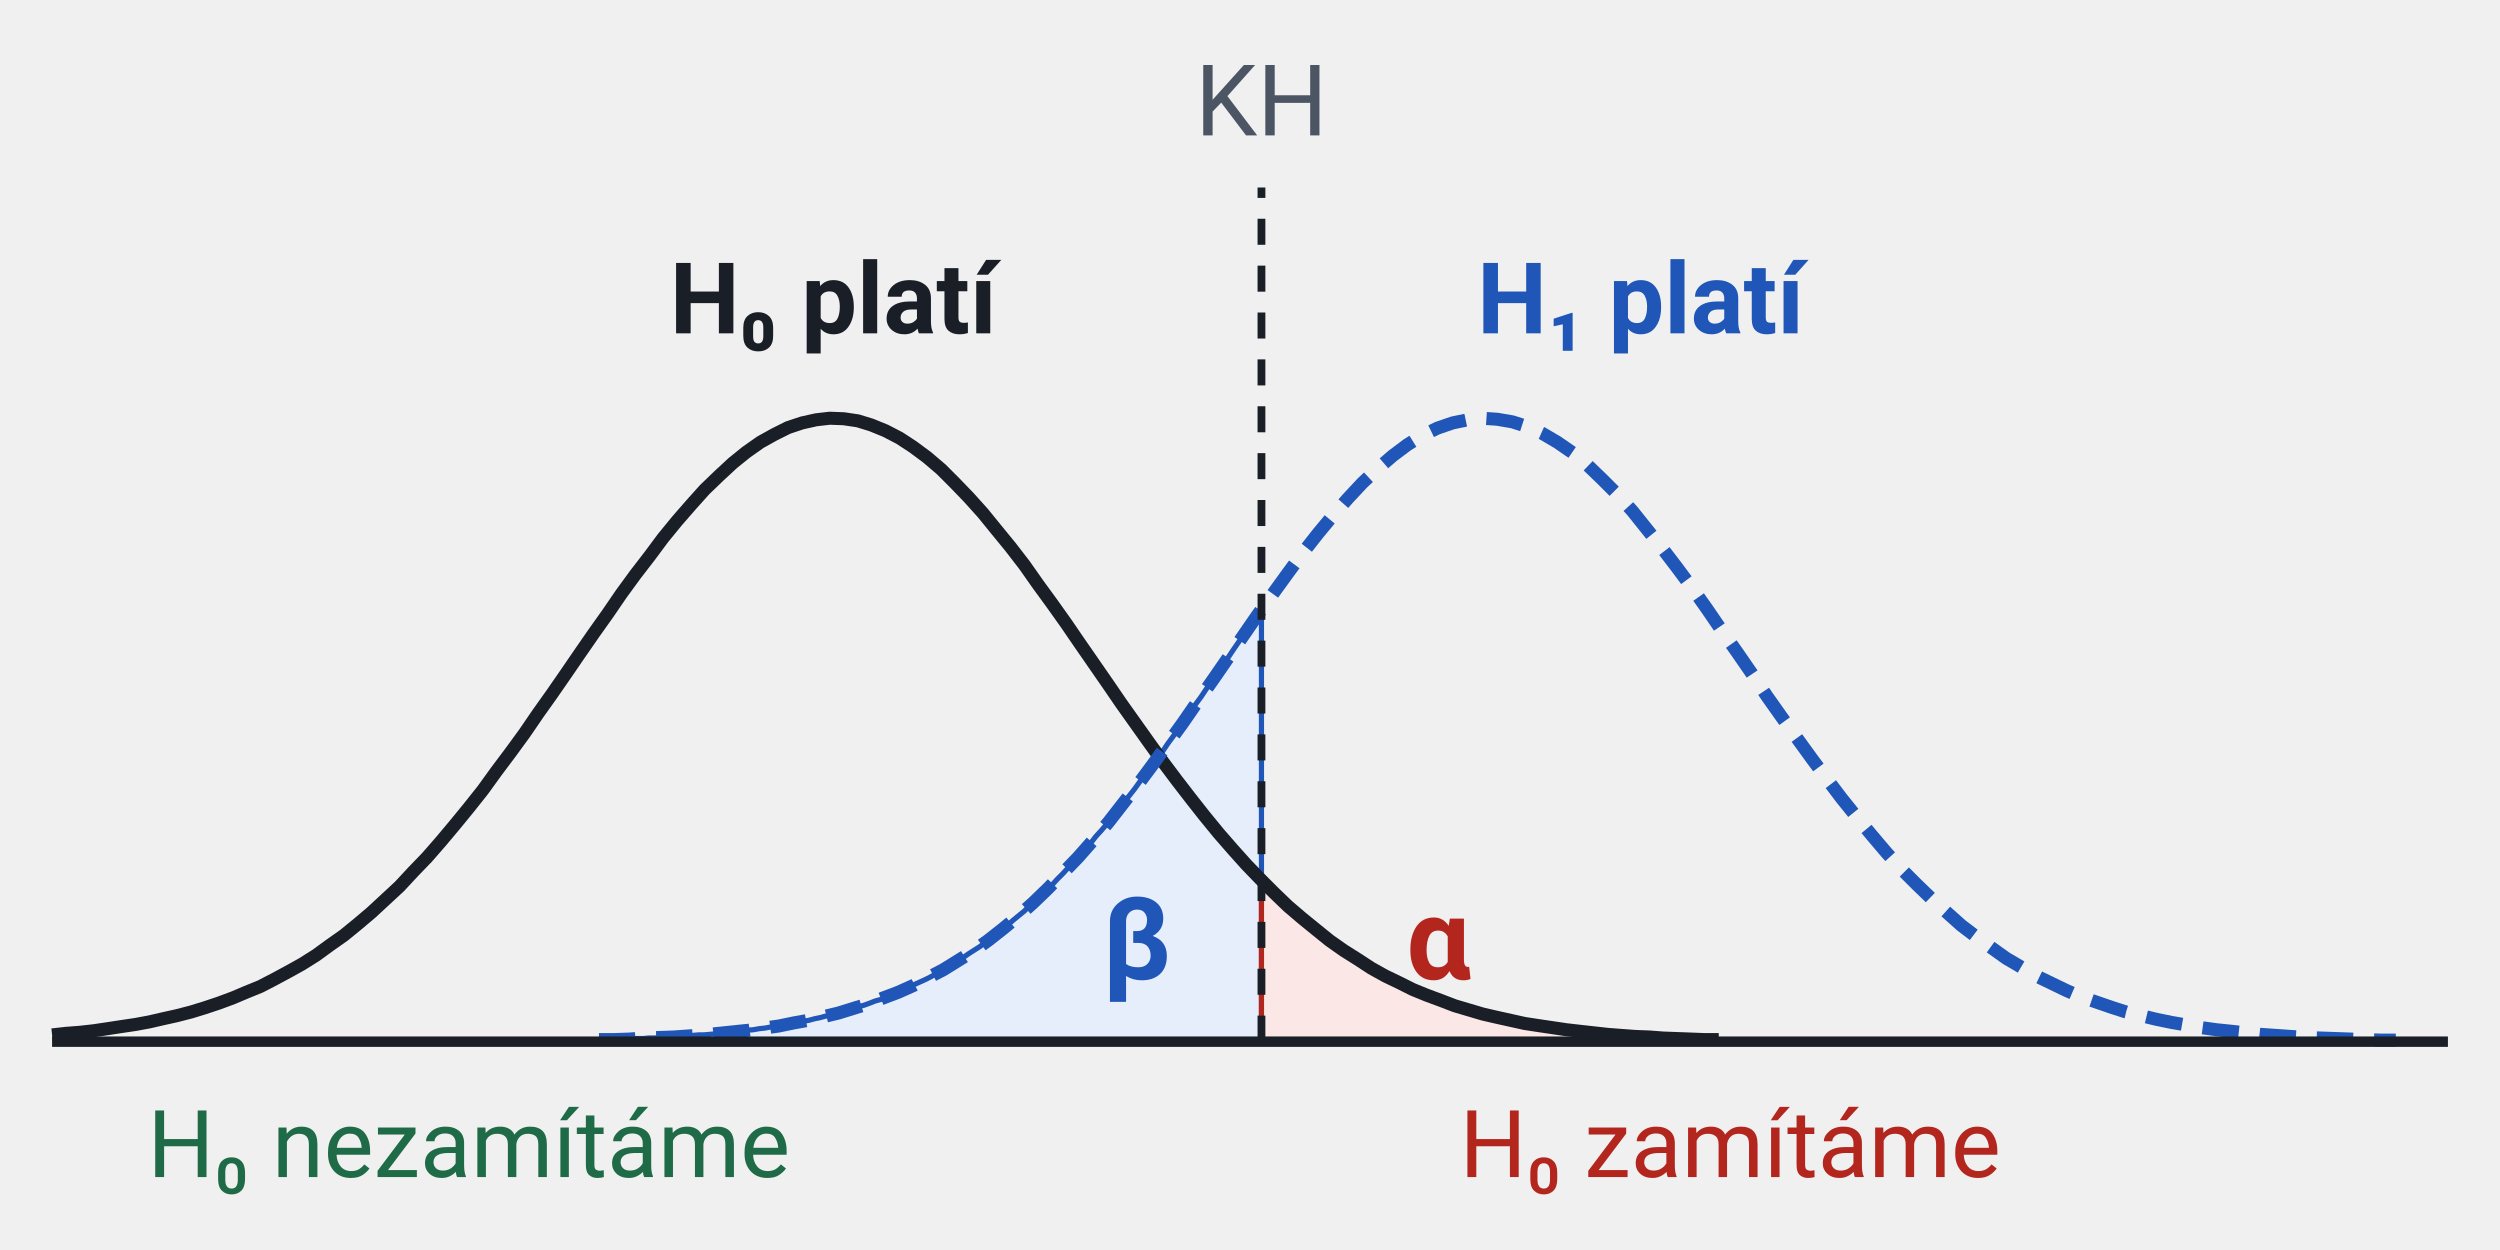
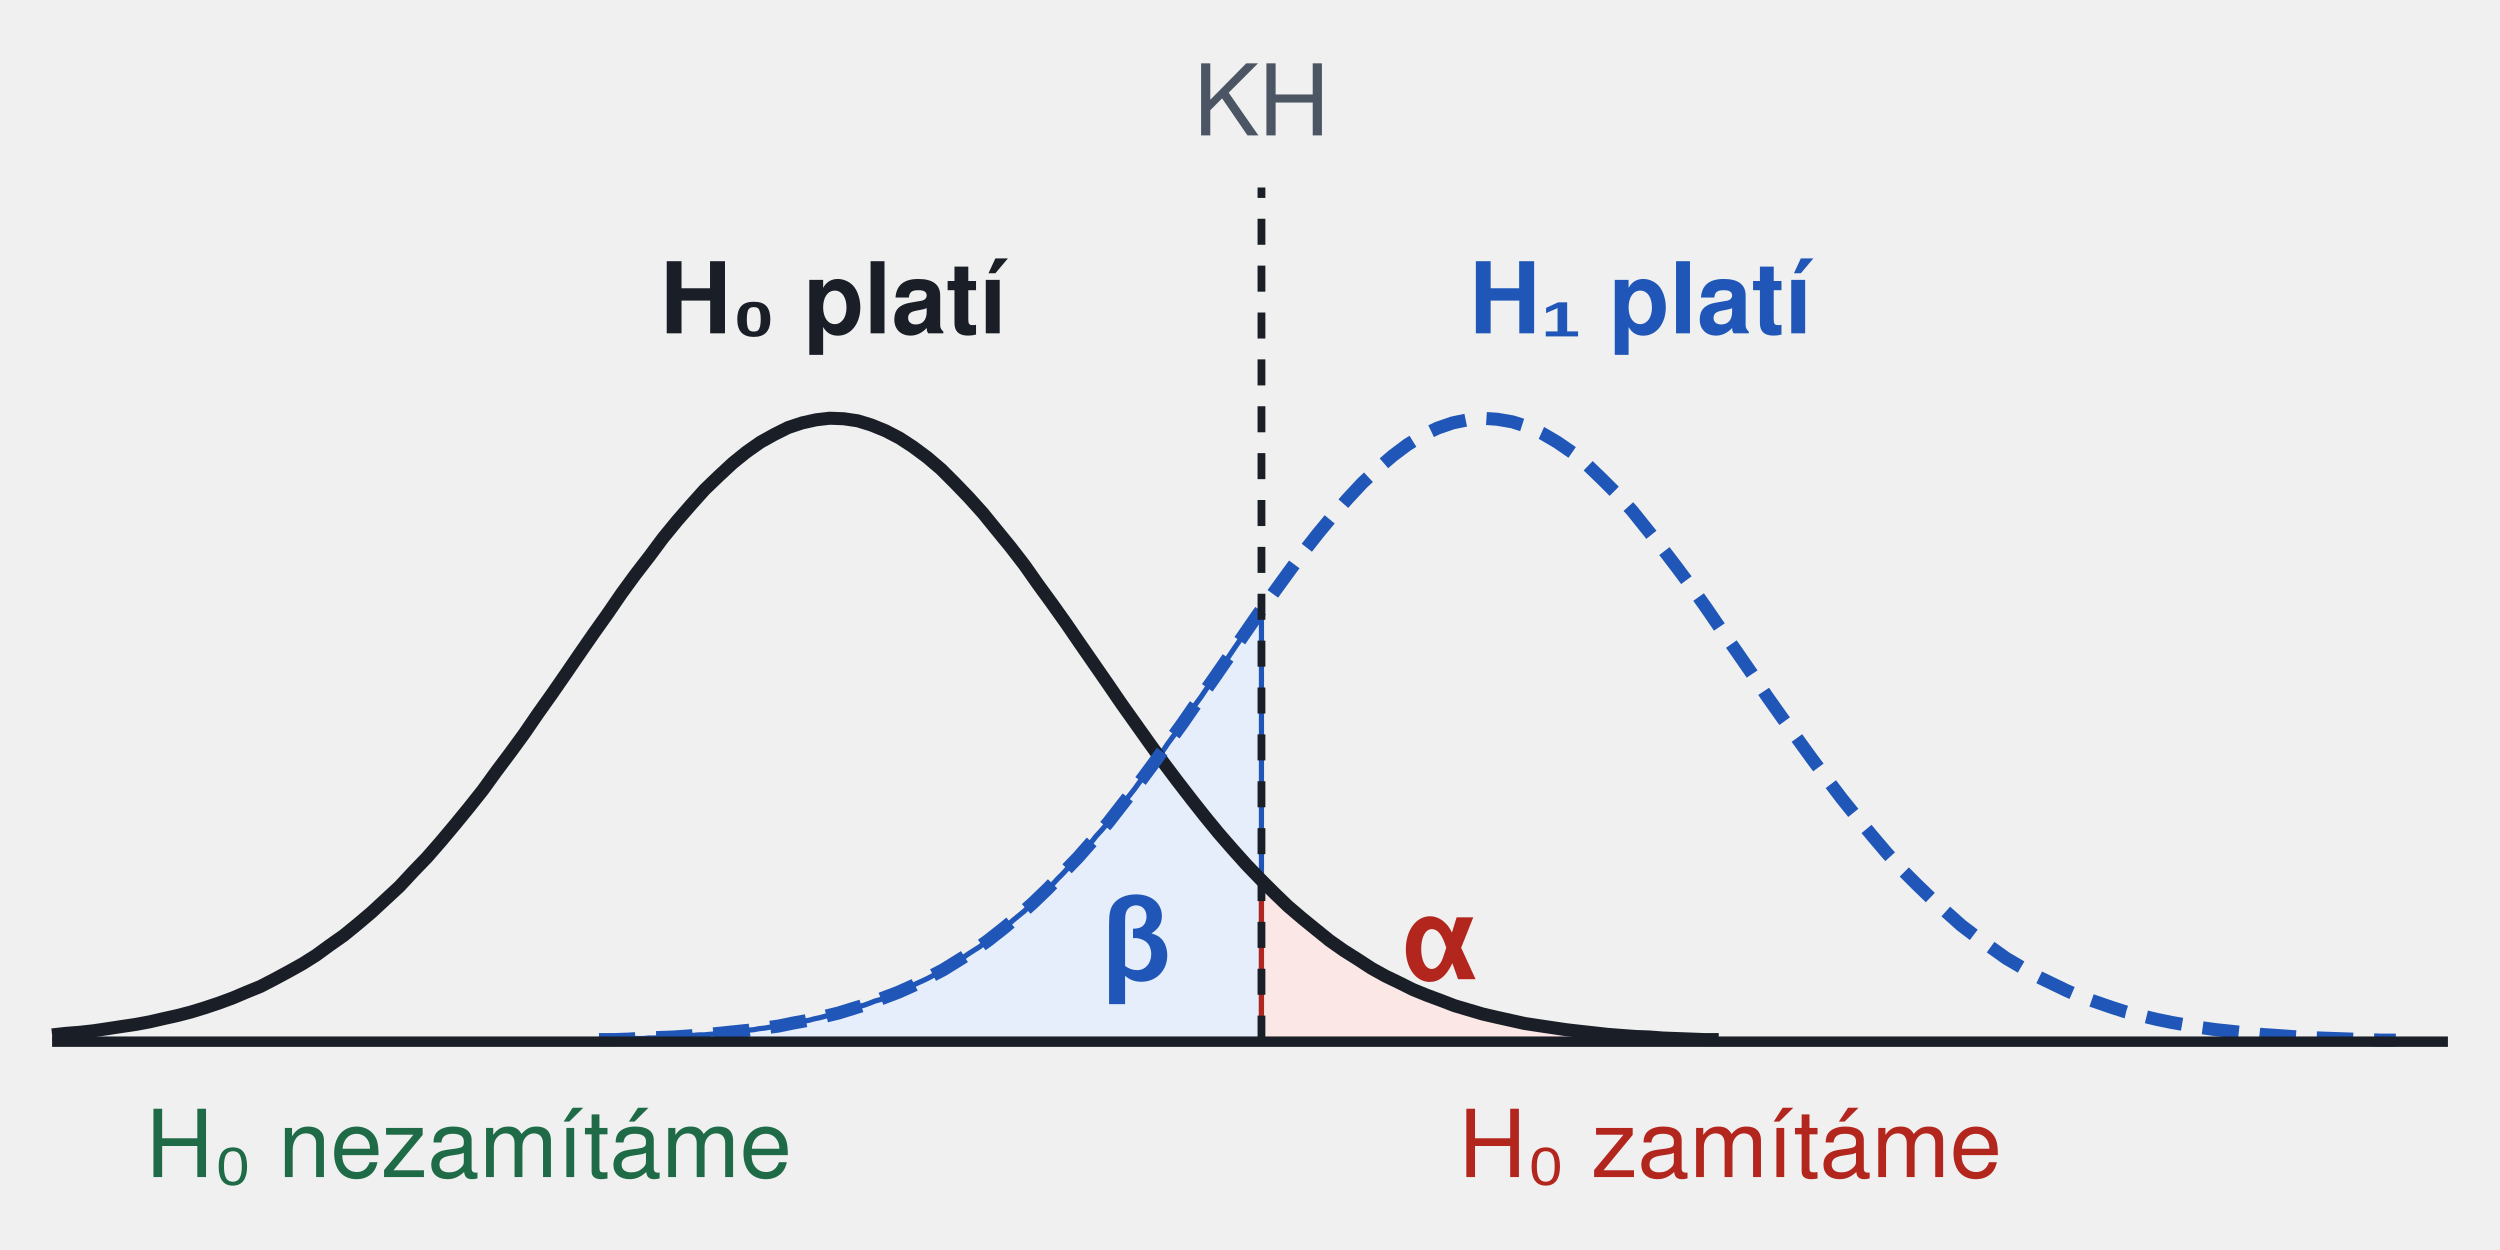
- <svg xmlns="http://www.w3.org/2000/svg" viewBox="0 0 480 240" font-family="system-ui, -apple-system, 'Segoe UI', Roboto, Arial, sans-serif" font-size="19">
+ <svg xmlns="http://www.w3.org/2000/svg" viewBox="0 0 480 240" font-family="'Helvetica Neue', Helvetica, Arial, sans-serif" font-size="19">
  <style>
    .ink { fill: #1a1f27; } .ink2 { fill: #4b5563; } .line { stroke: #1a1f27; } .faint { stroke: #d3d9e2; }
    .keep { fill: #e3f1e6; } .reject { fill: #fbe7e5; stroke: #b3261e; } .rej { fill: #b3261e; } .ok { fill: #1f6b47; }
    .beta { fill: #e6eefb; stroke: #1f56b8; } .acc { fill: #1f56b8; } .accl { stroke: #1f56b8; }
    .box { fill: #ffffff; stroke: #4b5563; } .boxa { fill: #e6eefb; stroke: #1f56b8; } .boxok { fill: #e3f1e6; stroke: #1f6b47; } .boxbad { fill: #fbe7e5; stroke: #b3261e; }
    @media (prefers-color-scheme: dark) {
      .ink { fill: #e9ecf1; } .ink2 { fill: #aab2bf; } .line { stroke: #e9ecf1; } .faint { stroke: #333b47; }
      .keep { fill: #1c3328; } .reject { fill: #3d2220; stroke: #ff9a92; } .rej { fill: #ff9a92; } .ok { fill: #7fd4a5; }
      .beta { fill: #232d3f; stroke: #8db4ff; } .acc { fill: #8db4ff; } .accl { stroke: #8db4ff; }
      .box { fill: #1a1f26; stroke: #aab2bf; } .boxa { fill: #232d3f; stroke: #8db4ff; } .boxok { fill: #1c3328; stroke: #7fd4a5; } .boxbad { fill: #3d2220; stroke: #ff9a92; }
    }
  </style>
  <path class="beta" stroke-width="1" d="M115.0,200 L115.0,199.6 L116.1,199.6 L117.1,199.6 L118.2,199.5 L119.2,199.5 L120.3,199.5 L121.4,199.4 L122.4,199.4 L123.5,199.4 L124.5,199.3 L125.6,199.3 L126.7,199.2 L127.7,199.1 L128.8,199.1 L129.8,199.0 L130.9,199.0 L132.0,198.9 L133.0,198.8 L134.1,198.7 L135.1,198.7 L136.2,198.6 L137.3,198.5 L138.3,198.4 L139.4,198.3 L140.4,198.2 L141.5,198.1 L142.6,197.9 L143.6,197.8 L144.7,197.7 L145.8,197.5 L146.8,197.4 L147.9,197.2 L148.9,197.0 L150.0,196.9 L151.1,196.7 L152.1,196.5 L153.2,196.3 L154.2,196.1 L155.3,195.9 L156.4,195.6 L157.4,195.4 L158.5,195.1 L159.5,194.9 L160.6,194.6 L161.7,194.3 L162.7,194.0 L163.8,193.7 L164.8,193.3 L165.9,193.0 L167.0,192.6 L168.0,192.2 L169.1,191.9 L170.1,191.4 L171.2,191.0 L172.3,190.6 L173.3,190.1 L174.4,189.6 L175.4,189.1 L176.5,188.6 L177.6,188.1 L178.6,187.6 L179.7,187.0 L180.7,186.4 L181.8,185.8 L182.9,185.1 L183.9,184.5 L185.0,183.8 L186.0,183.1 L187.1,182.4 L188.2,181.7 L189.2,180.9 L190.3,180.1 L191.3,179.3 L192.4,178.5 L193.5,177.6 L194.5,176.7 L195.6,175.8 L196.7,174.9 L197.7,173.9 L198.8,172.9 L199.8,171.9 L200.9,170.9 L202.0,169.9 L203.0,168.8 L204.1,167.7 L205.1,166.6 L206.2,165.4 L207.3,164.3 L208.3,163.1 L209.4,161.9 L210.4,160.6 L211.5,159.4 L212.6,158.1 L213.6,156.8 L214.7,155.5 L215.7,154.1 L216.8,152.8 L217.9,151.4 L218.9,150.0 L220.0,148.6 L221.0,147.2 L222.1,145.7 L223.2,144.3 L224.2,142.8 L225.3,141.3 L226.3,139.9 L227.4,138.4 L228.5,136.8 L229.5,135.3 L230.6,133.8 L231.6,132.3 L232.7,130.7 L233.8,129.2 L234.8,127.7 L235.9,126.1 L236.9,124.6 L238.0,123.0 L239.1,121.5 L240.1,120.0 L241.2,118.5 L242.2,117.0 L242.2,200 Z" />
  <path class="reject" stroke-width="1" d="M242.2,200 L242.2,169.1 L243.0,169.8 L243.7,170.5 L244.4,171.2 L245.2,172.0 L245.9,172.6 L246.6,173.3 L247.4,174.0 L248.1,174.7 L248.8,175.3 L249.6,175.9 L250.3,176.6 L251.0,177.2 L251.8,177.8 L252.5,178.4 L253.2,179.0 L253.9,179.5 L254.7,180.1 L255.4,180.6 L256.1,181.2 L256.9,181.7 L257.6,182.2 L258.3,182.7 L259.1,183.2 L259.8,183.7 L260.5,184.1 L261.3,184.6 L262.0,185.1 L262.7,185.5 L263.5,185.9 L264.2,186.3 L264.9,186.8 L265.6,187.2 L266.4,187.6 L267.1,187.9 L267.8,188.3 L268.6,188.7 L269.3,189.0 L270.0,189.4 L270.8,189.7 L271.5,190.0 L272.2,190.4 L273.0,190.7 L273.7,191.0 L274.4,191.3 L275.2,191.6 L275.9,191.8 L276.6,192.1 L277.4,192.4 L278.1,192.6 L278.8,192.9 L279.5,193.1 L280.3,193.4 L281.0,193.6 L281.7,193.8 L282.5,194.0 L283.2,194.3 L283.9,194.5 L284.7,194.7 L285.4,194.8 L286.1,195.0 L286.9,195.2 L287.6,195.4 L288.3,195.6 L289.1,195.7 L289.8,195.9 L290.5,196.0 L291.2,196.2 L292.0,196.3 L292.7,196.5 L293.4,196.6 L294.2,196.7 L294.9,196.9 L295.6,197.0 L296.4,197.1 L297.1,197.2 L297.8,197.3 L298.6,197.4 L299.3,197.5 L300.0,197.6 L300.8,197.7 L301.5,197.8 L302.2,197.9 L302.9,198.0 L303.7,198.1 L304.4,198.2 L305.1,198.2 L305.9,198.3 L306.6,198.4 L307.3,198.4 L308.1,198.5 L308.8,198.6 L309.5,198.6 L310.3,198.7 L311.0,198.7 L311.7,198.8 L312.4,198.9 L313.2,198.9 L313.9,199.0 L314.6,199.0 L315.4,199.0 L316.1,199.1 L316.8,199.1 L317.6,199.2 L318.3,199.2 L319.0,199.2 L319.8,199.3 L320.5,199.3 L321.2,199.3 L322.0,199.4 L322.7,199.4 L323.4,199.4 L324.1,199.5 L324.9,199.5 L325.6,199.5 L326.3,199.5 L327.1,199.5 L327.8,199.6 L328.5,199.6 L329.3,199.6 L330.0,199.6 L330.0,200 Z" />
  <path class="line" fill="none" stroke-width="2.5" d="M10.0,198.7 L12.7,198.4 L15.3,198.2 L18.0,197.9 L20.7,197.5 L23.3,197.1 L26.0,196.7 L28.7,196.2 L31.3,195.6 L34.0,195.0 L36.7,194.3 L39.3,193.5 L42.0,192.6 L44.7,191.6 L47.3,190.5 L50.0,189.4 L52.7,188.0 L55.3,186.6 L58.0,185.1 L60.7,183.4 L63.3,181.5 L66.0,179.6 L68.7,177.4 L71.3,175.2 L74.0,172.7 L76.7,170.2 L79.3,167.4 L82.0,164.6 L84.7,161.5 L87.3,158.4 L90.0,155.1 L92.7,151.7 L95.3,148.1 L98.0,144.5 L100.7,140.8 L103.3,137.0 L106.0,133.2 L108.7,129.3 L111.3,125.5 L114.0,121.6 L116.7,117.8 L119.3,114.0 L122.0,110.3 L124.7,106.8 L127.3,103.3 L130.0,100.0 L132.7,96.9 L135.3,94.0 L138.0,91.4 L140.7,88.9 L143.3,86.8 L146.0,84.9 L148.7,83.4 L151.3,82.1 L154.0,81.2 L156.7,80.6 L159.3,80.3 L162.0,80.4 L164.7,80.8 L167.3,81.6 L170.0,82.7 L172.7,84.1 L175.3,85.8 L178.0,87.8 L180.7,90.1 L183.3,92.7 L186.0,95.5 L188.7,98.5 L191.3,101.7 L194.0,105.0 L196.7,108.5 L199.3,112.2 L202.0,115.9 L204.7,119.7 L207.3,123.5 L210.0,127.4 L212.7,131.3 L215.3,135.1 L218.0,138.9 L220.7,142.7 L223.3,146.3 L226.0,149.9 L228.7,153.4 L231.3,156.7 L234.0,160.0 L236.7,163.1 L239.3,166.0 L242.0,168.8 L244.7,171.5 L247.3,174.0 L250.0,176.3 L252.7,178.5 L255.3,180.6 L258.0,182.5 L260.7,184.2 L263.3,185.9 L266.0,187.4 L268.7,188.7 L271.3,190.0 L274.0,191.1 L276.7,192.1 L279.3,193.1 L282.0,193.9 L284.7,194.7 L287.3,195.3 L290.0,195.9 L292.7,196.5 L295.3,196.9 L298.0,197.3 L300.7,197.7 L303.3,198.0 L306.0,198.3 L308.7,198.6 L311.3,198.8 L314.0,199.0 L316.7,199.1 L319.3,199.3 L322.0,199.4 L324.7,199.5 L327.3,199.6 L330.0,199.6" />
  <path class="accl" fill="none" stroke-width="2.5" stroke-dasharray="7 4" d="M115.0,199.6 L117.9,199.6 L120.8,199.5 L123.6,199.3 L126.5,199.2 L129.4,199.1 L132.2,198.9 L135.1,198.7 L138.0,198.4 L140.9,198.1 L143.8,197.8 L146.6,197.4 L149.5,197.0 L152.4,196.4 L155.2,195.9 L158.1,195.2 L161.0,194.5 L163.9,193.6 L166.8,192.7 L169.6,191.6 L172.5,190.5 L175.4,189.2 L178.2,187.7 L181.1,186.2 L184.0,184.4 L186.9,182.6 L189.8,180.5 L192.6,178.3 L195.5,175.9 L198.4,173.3 L201.2,170.6 L204.1,167.6 L207.0,164.6 L209.9,161.3 L212.8,157.9 L215.6,154.3 L218.5,150.6 L221.4,146.7 L224.2,142.8 L227.1,138.8 L230.0,134.6 L232.9,130.5 L235.8,126.3 L238.6,122.2 L241.5,118.0 L244.4,114.0 L247.3,110.0 L250.1,106.2 L253.0,102.5 L255.9,99.0 L258.8,95.7 L261.6,92.7 L264.5,90.0 L267.4,87.5 L270.2,85.4 L273.1,83.6 L276.0,82.2 L278.9,81.2 L281.8,80.6 L284.6,80.3 L287.5,80.5 L290.4,81.0 L293.2,81.9 L296.1,83.2 L299.0,84.9 L301.9,86.9 L304.8,89.3 L307.6,92.0 L310.5,94.9 L313.4,98.1 L316.2,101.6 L319.1,105.2 L322.0,109.0 L324.9,112.9 L327.8,117.0 L330.6,121.1 L333.5,125.2 L336.4,129.4 L339.2,133.6 L342.1,137.7 L345.0,141.7 L347.9,145.7 L350.8,149.6 L353.6,153.3 L356.5,156.9 L359.4,160.4 L362.2,163.7 L365.1,166.9 L368.0,169.8 L370.9,172.6 L373.8,175.2 L376.6,177.7 L379.5,179.9 L382.4,182.0 L385.2,184.0 L388.1,185.7 L391.0,187.4 L393.9,188.8 L396.8,190.2 L399.6,191.4 L402.5,192.4 L405.4,193.4 L408.2,194.3 L411.1,195.0 L414.0,195.7 L416.9,196.3 L419.8,196.8 L422.6,197.3 L425.5,197.7 L428.4,198.0 L431.2,198.3 L434.1,198.6 L437.0,198.8 L439.9,199.0 L442.8,199.2 L445.6,199.3 L448.5,199.4 L451.4,199.5 L454.2,199.6 L457.1,199.7 L460.0,199.7" />
  <line class="line" stroke-width="2" x1="10" y1="200" x2="470" y2="200" />
  <line class="line" stroke-width="1.5" stroke-dasharray="5 4" x1="242.2" y1="200" x2="242.2" y2="36" />
  <text class="ink2" x="242.2" y="26.0" text-anchor="middle" font-size="19">KH</text>
  <text class="ink" x="160.0" y="64.0" text-anchor="middle" font-weight="700" font-size="19">H₀ platí</text>
  <text class="acc" x="315.0" y="64.0" text-anchor="middle" font-weight="700" font-size="19">H₁ platí</text>
  <text class="rej" x="276.2" y="188.0" text-anchor="middle" font-weight="700" font-size="22">α</text>
  <text class="acc" x="218.2" y="188.0" text-anchor="middle" font-weight="700" font-size="22">β</text>
  <text class="ok" x="90.0" y="226.0" text-anchor="middle" font-size="18">H₀ nezamítáme</text>
  <text class="rej" x="332.2" y="226.0" text-anchor="middle" font-size="18">H₀ zamítáme</text>
</svg>
